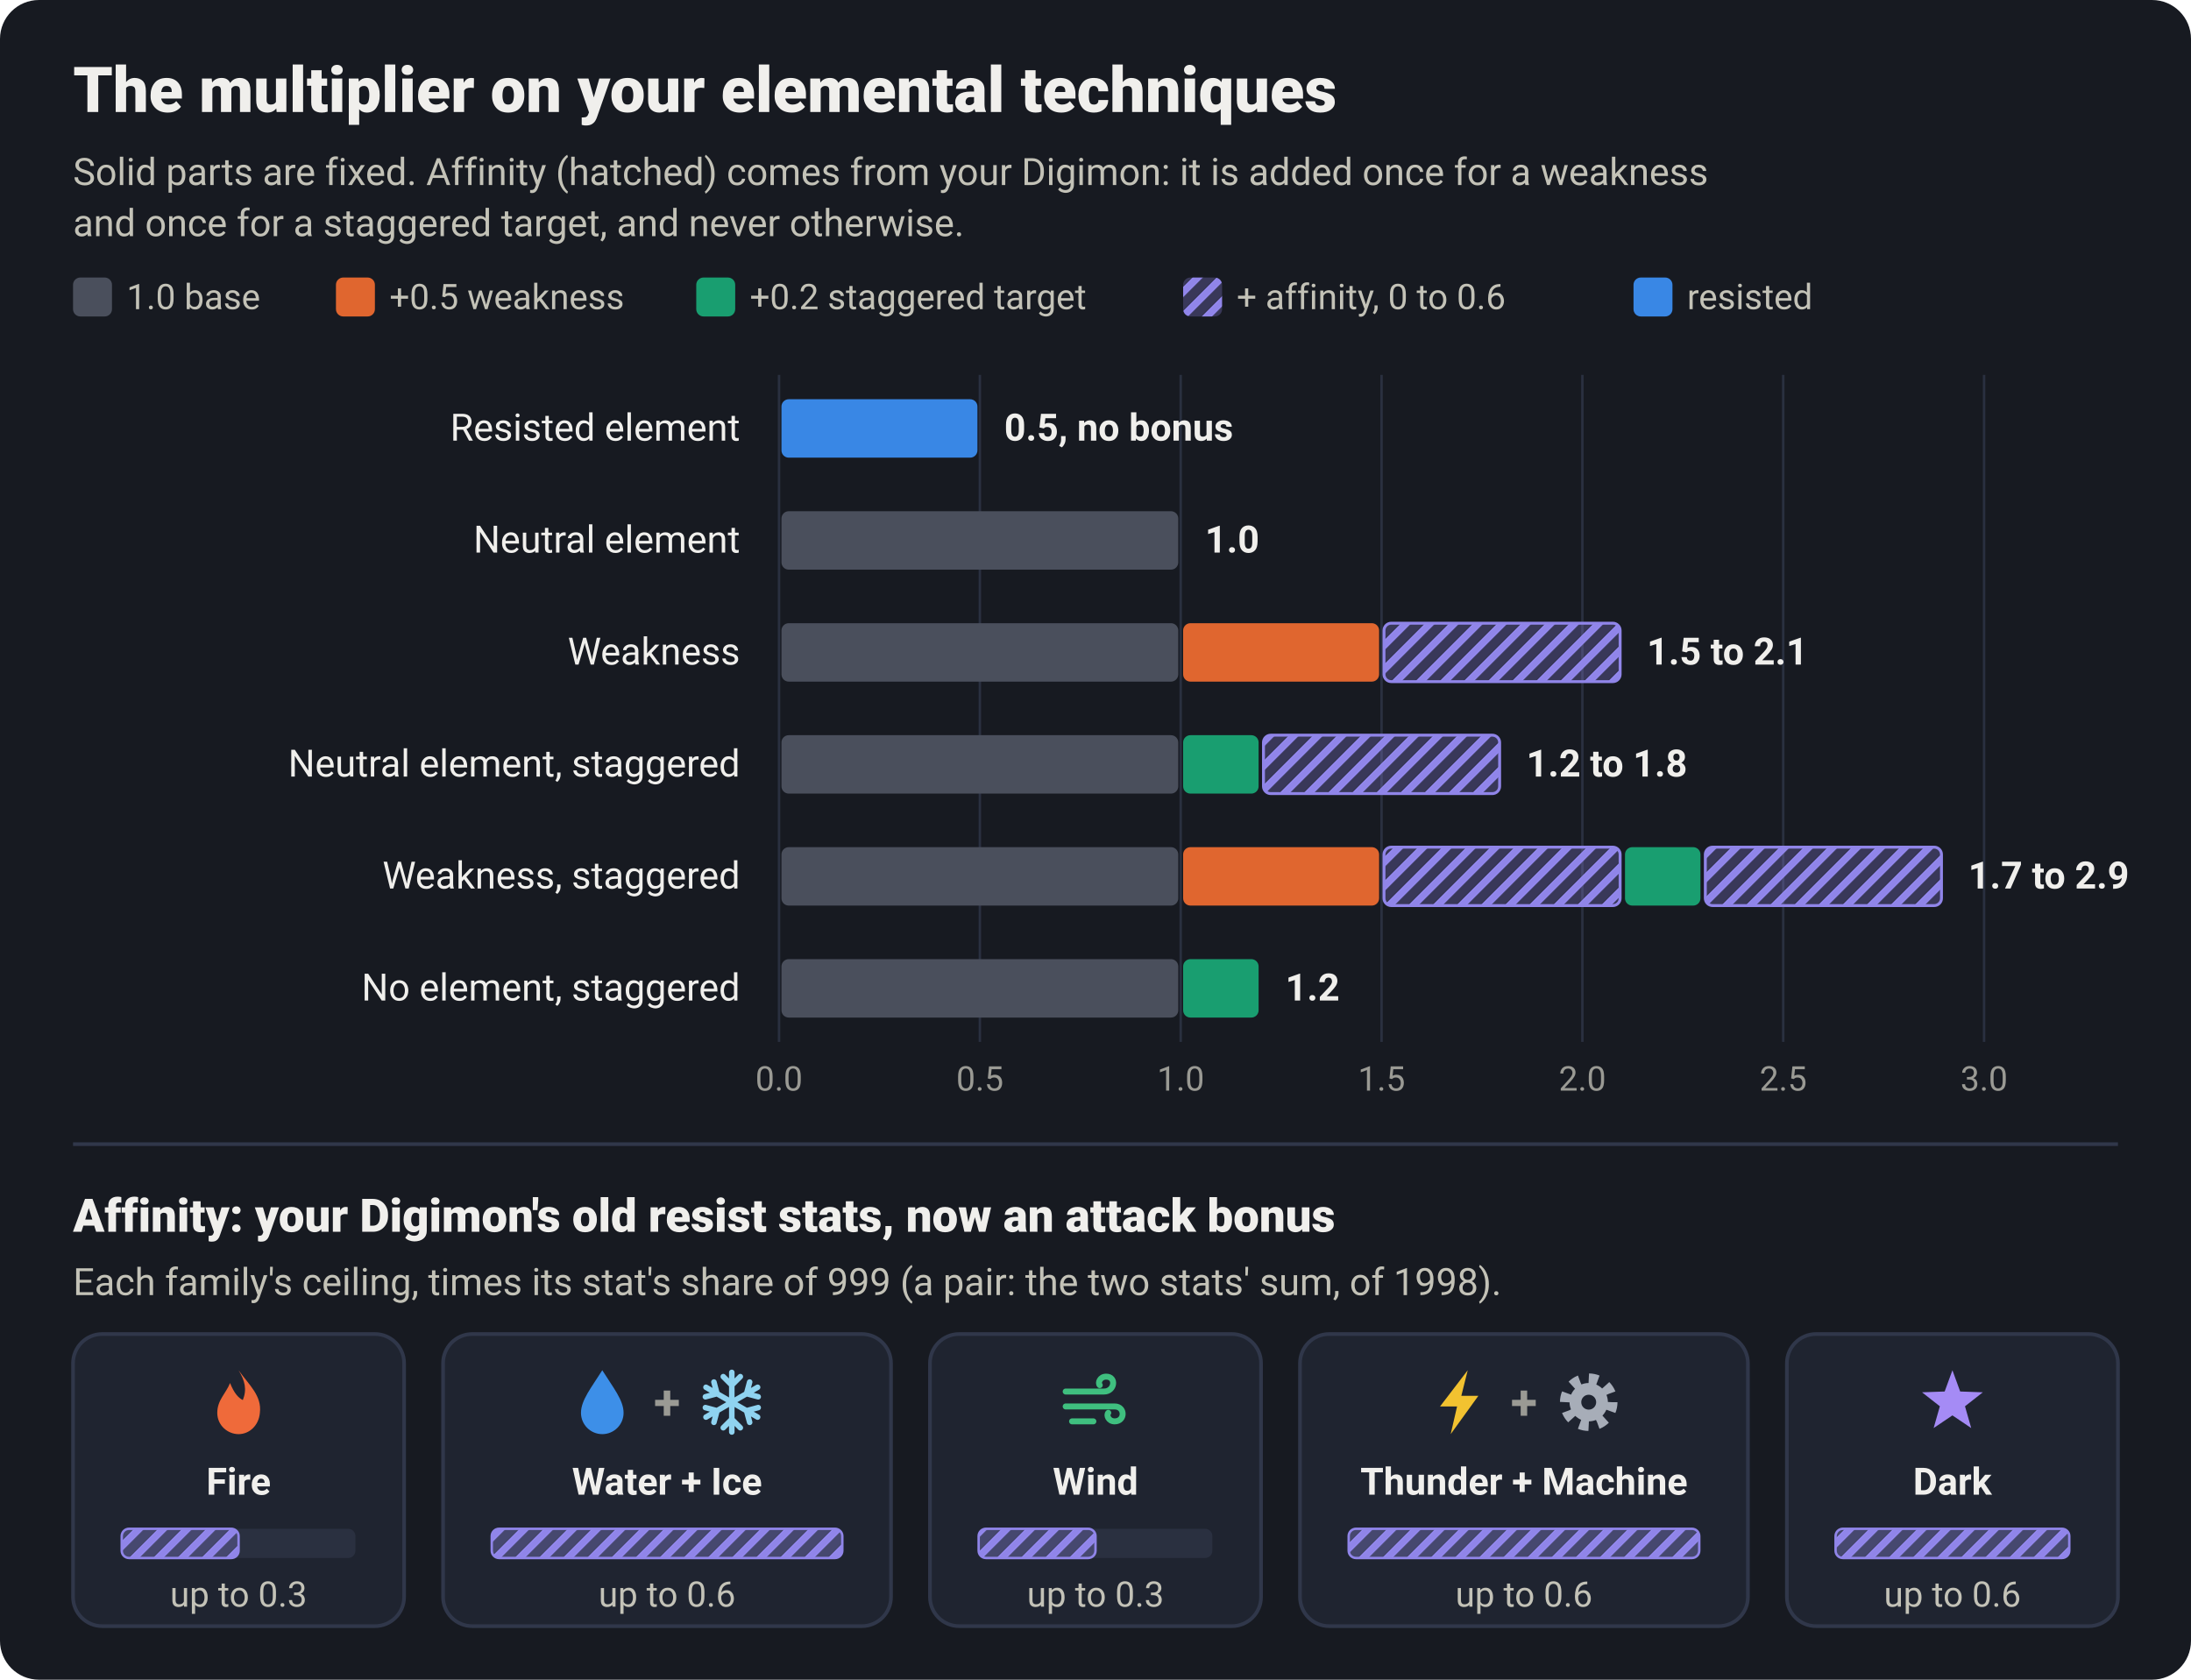
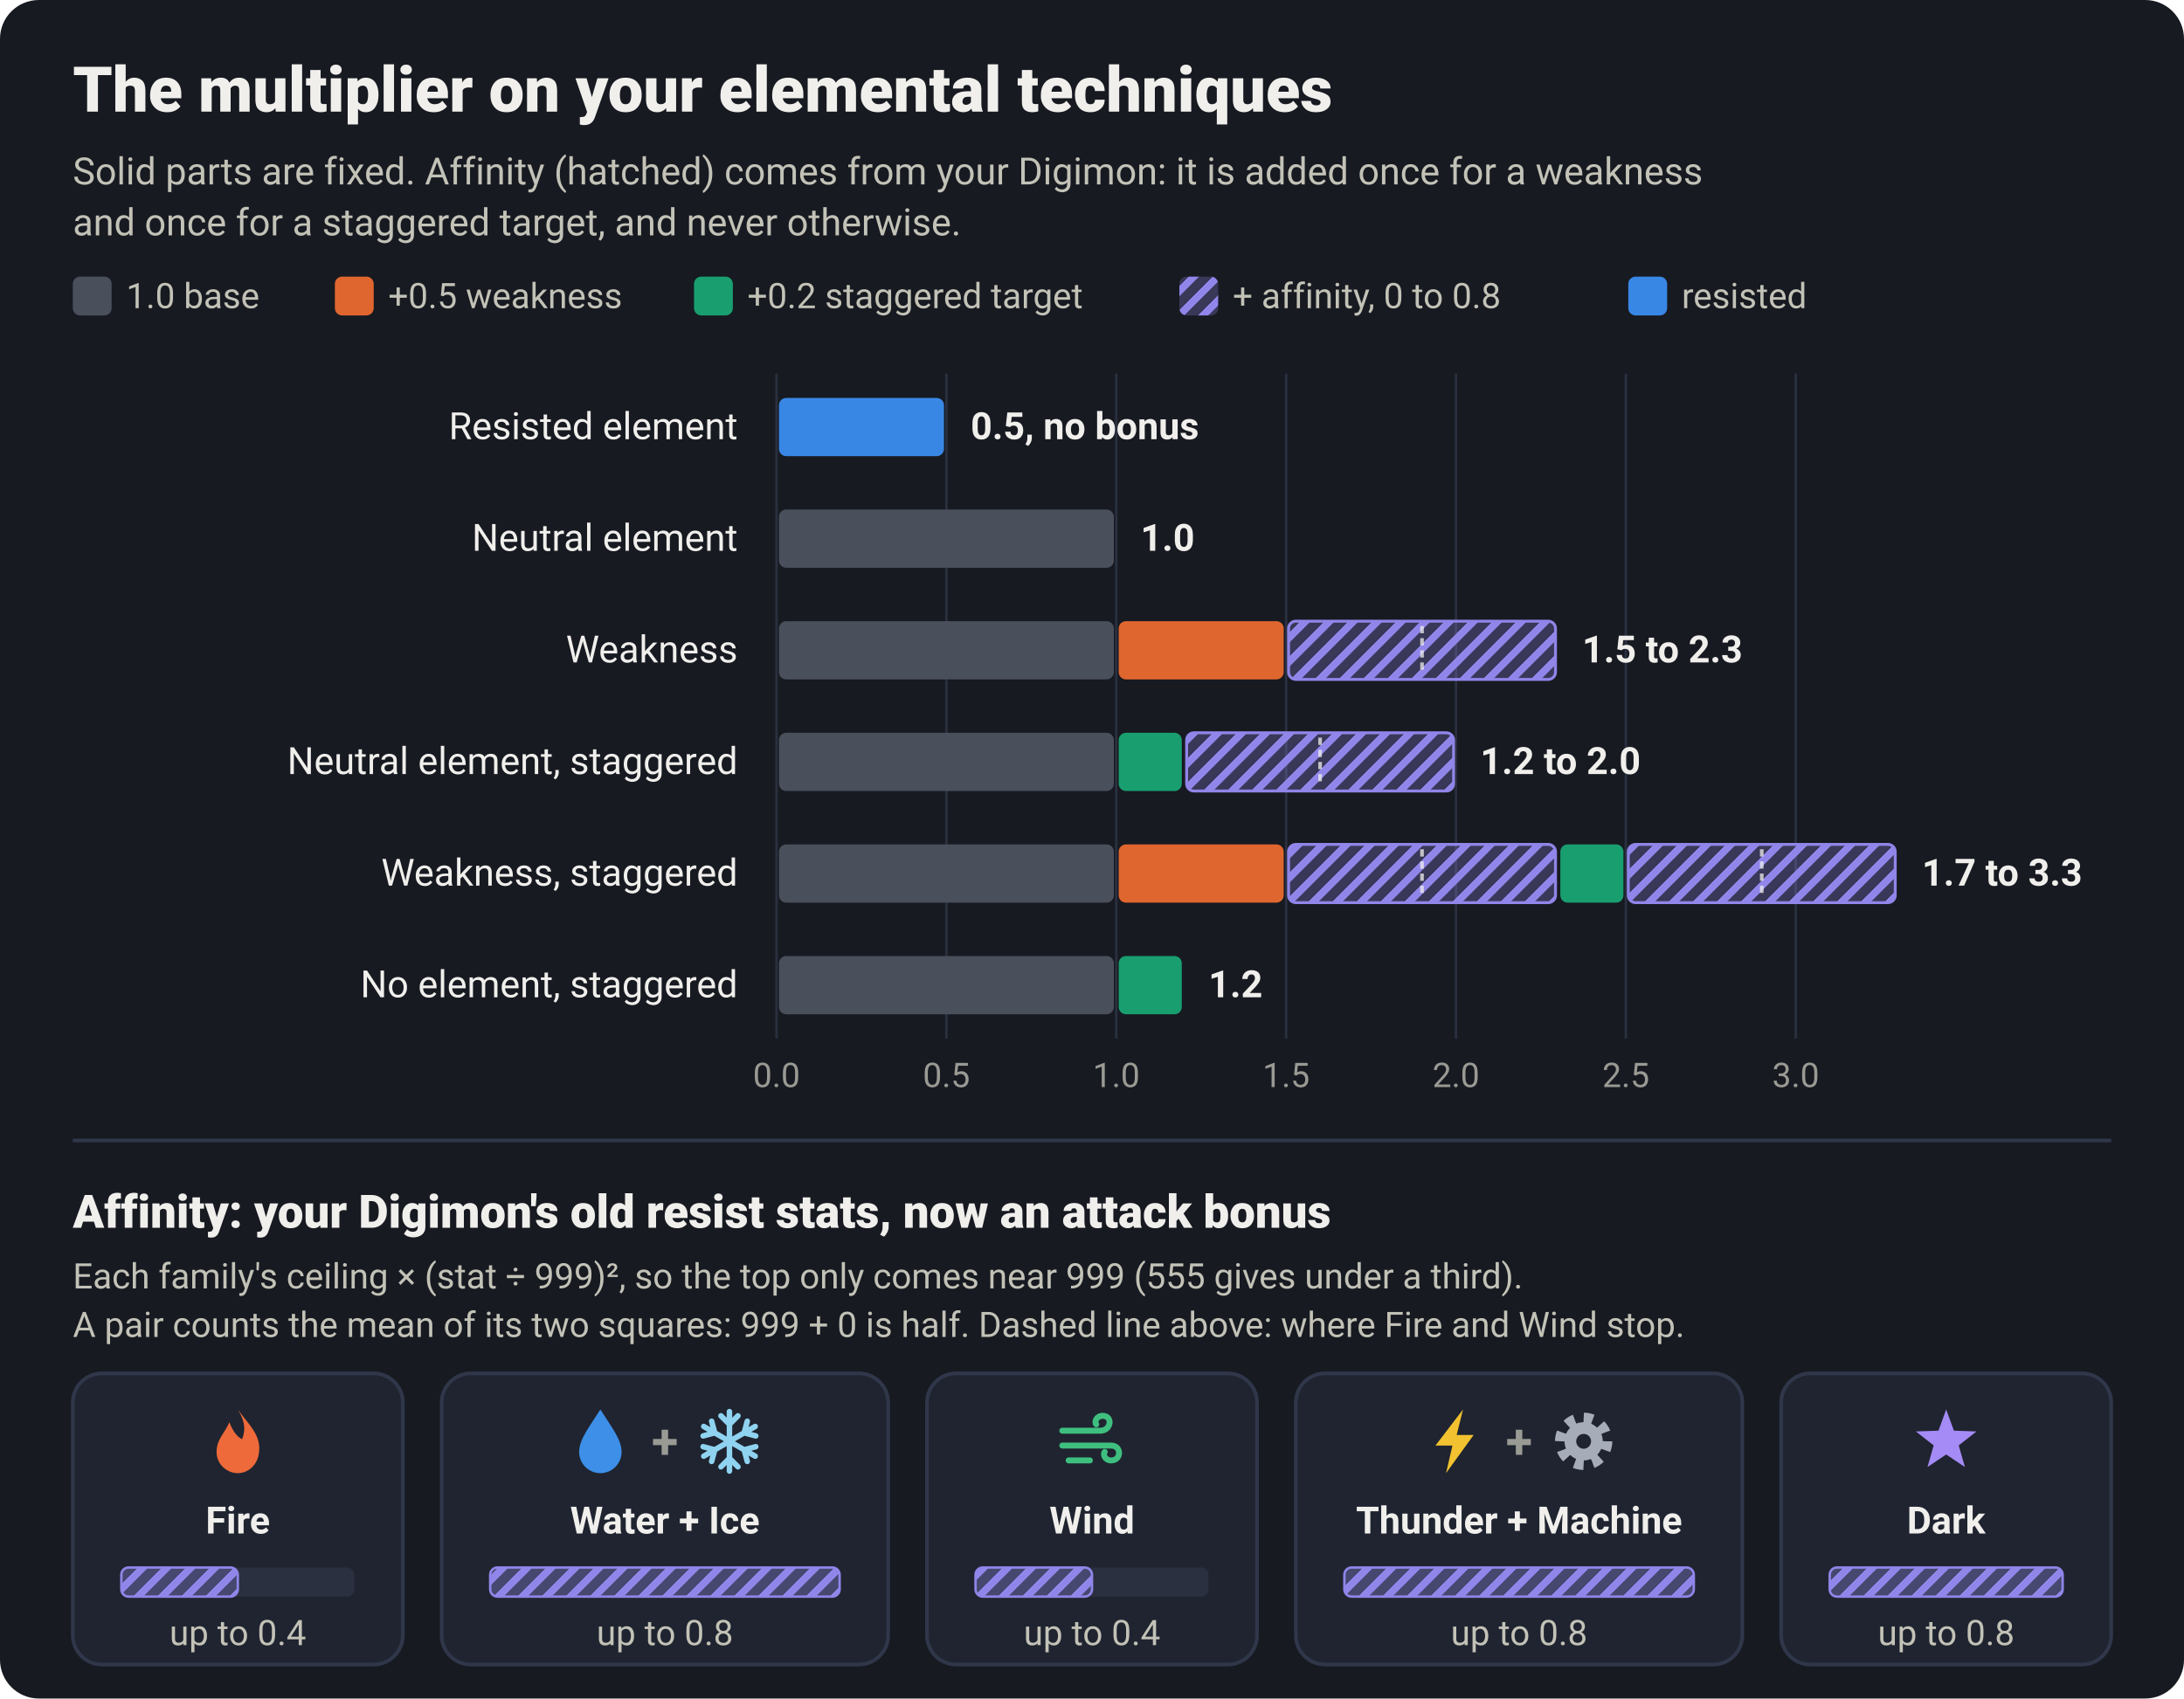
- <svg xmlns="http://www.w3.org/2000/svg" width="900" height="690" viewBox="0 0 900 690" role="img" aria-labelledby="title desc">
+ <svg xmlns="http://www.w3.org/2000/svg" width="900" height="700" viewBox="0 0 900 700" role="img" aria-labelledby="title desc">
  <defs>
    <style>text{font-family:-apple-system,BlinkMacSystemFont,"Segoe UI",Roboto,"Helvetica Neue",Arial,"Noto Sans","Liberation Sans",sans-serif}</style>
    <symbol id="i-fire" viewBox="-16 -16 32 32">
      <path fill="currentColor" d="M0,-15 C5,-8 11,-3 10,5 C9.5,11 5,15 0,15 C-5,15 -10,11 -10,5 C-10,-1 -6,-4 -4,-9 C-2,-4 0,-2 2,-1 C4,-6 3,-10 0,-15 Z" />
    </symbol>
    <symbol id="i-water" viewBox="-16 -16 32 32">
      <path fill="currentColor" d="M0,-15 C5,-7 10,-1 10,5 A10,10 0 0 1 -10,5 C-10,-1 -5,-7 0,-15 Z" />
    </symbol>
    <symbol id="i-ice" viewBox="-16 -16 32 32">
      <g stroke="currentColor" stroke-width="2.6" stroke-linecap="round" fill="none">
        <path transform="rotate(0)" d="M0,0 V-14 M-4,-12 L0,-8 L4,-12" />
        <path transform="rotate(60)" d="M0,0 V-14 M-4,-12 L0,-8 L4,-12" />
        <path transform="rotate(120)" d="M0,0 V-14 M-4,-12 L0,-8 L4,-12" />
        <path transform="rotate(180)" d="M0,0 V-14 M-4,-12 L0,-8 L4,-12" />
        <path transform="rotate(240)" d="M0,0 V-14 M-4,-12 L0,-8 L4,-12" />
        <path transform="rotate(300)" d="M0,0 V-14 M-4,-12 L0,-8 L4,-12" />
      </g>
    </symbol>
    <symbol id="i-wind" viewBox="-16 -16 32 32">
      <g stroke="currentColor" stroke-width="2.8" stroke-linecap="round" fill="none">
        <path d="M-14,-5 H4 C9,-5 10,-12 5,-12 C2,-12 1,-9 2,-8" />
        <path d="M-14,2 H9 C14,2 14,9 9,9 C6,9 5,6 6,5" />
        <path d="M-11,9 H-1" />
      </g>
    </symbol>
    <symbol id="i-thunder" viewBox="-16 -16 32 32">
      <path fill="currentColor" d="M4,-15 L-9,2 H-1 L-4,15 L9,-3 H1 Z" />
    </symbol>
    <symbol id="i-machine" viewBox="-16 -16 32 32">
      <circle r="11" fill="none" stroke="currentColor" stroke-width="5" stroke-dasharray="4.32 4.32" />
      <path fill="currentColor" fill-rule="evenodd" d="M9,0 A9,9 0 1 0 -9,0 A9,9 0 1 0 9,0 Z M3.5,0 A3.5,3.5 0 1 1 -3.5,0 A3.5,3.5 0 1 1 3.5,0 Z" />
    </symbol>
    <symbol id="i-dark" viewBox="-16 -16 32 32">
      <path fill="currentColor" d="M0.00,-15.00 L3.64,-5.02 L14.27,-4.64 L5.90,1.92 L8.82,12.14 L0.00,6.20 L-8.82,12.14 L-5.90,1.92 L-14.27,-4.64 L-3.64,-5.02 Z" />
    </symbol>
    <pattern id="hatch" width="7" height="7" patternUnits="userSpaceOnUse" patternTransform="rotate(45)">
      <rect width="7" height="7" fill="#9085e9" fill-opacity="0.28" />
      <rect width="3" height="7" fill="#9085e9" />
    </pattern>
    <linearGradient id="ladder" x1="0" x2="1">
      <stop offset="0" stop-color="#8f8e88" />
      <stop offset="1" stop-color="#c98500" />
    </linearGradient>
    <marker id="arrow" viewBox="0 0 10 10" refX="8" refY="5" markerWidth="8" markerHeight="8" orient="auto-start-reverse">
      <path d="M0,0 L10,5 L0,10 Z" fill="#c3c2b7" />
    </marker>
  </defs>
-   <rect width="900" height="690" rx="16" fill="#171a21" />
+   <rect width="900" height="700" rx="16" fill="#171a21" />
  <text x="30" y="46" font-size="26" fill="#f0efec" font-weight="800">The multiplier on your elemental techniques</text>
  <text x="30" y="76" font-size="15.5" fill="#c3c2b7">Solid parts are fixed. Affinity (hatched) comes from your Digimon: it is added once for a weakness</text>
  <text x="30" y="97" font-size="15.5" fill="#c3c2b7">and once for a staggered target, and never otherwise.</text>
  <rect x="30" y="114" width="16" height="16" rx="3" fill="#4a4f5c" />
  <text x="52" y="127" font-size="14.5" fill="#c3c2b7">1.0 base</text>
  <rect x="138" y="114" width="16" height="16" rx="3" fill="#e0662f" />
  <text x="160" y="127" font-size="14.5" fill="#c3c2b7">+0.5 weakness</text>
  <rect x="286" y="114" width="16" height="16" rx="3" fill="#199e70" />
  <text x="308" y="127" font-size="14.5" fill="#c3c2b7">+0.2 staggered target</text>
  <rect x="486" y="114" width="16" height="16" rx="3" fill="url(#hatch)" />
-   <text x="508" y="127" font-size="14.5" fill="#c3c2b7">+ affinity, 0 to 0.6</text>
+   <text x="508" y="127" font-size="14.5" fill="#c3c2b7">+ affinity, 0 to 0.8</text>
  <rect x="671" y="114" width="16" height="16" rx="3" fill="#3987e5" />
  <text x="693" y="127" font-size="14.5" fill="#c3c2b7">resisted</text>
  <line x1="320.0" y1="154" x2="320.0" y2="428" stroke="#2a3040" stroke-width="1" />
  <text x="320.0" y="448" font-size="14" fill="#9a9a94" text-anchor="middle">0.0</text>
-   <line x1="402.5" y1="154" x2="402.5" y2="428" stroke="#2a3040" stroke-width="1" />
-   <text x="402.5" y="448" font-size="14" fill="#9a9a94" text-anchor="middle">0.5</text>
-   <line x1="485.0" y1="154" x2="485.0" y2="428" stroke="#2a3040" stroke-width="1" />
-   <text x="485.0" y="448" font-size="14" fill="#9a9a94" text-anchor="middle">1.0</text>
-   <line x1="567.5" y1="154" x2="567.5" y2="428" stroke="#2a3040" stroke-width="1" />
-   <text x="567.5" y="448" font-size="14" fill="#9a9a94" text-anchor="middle">1.5</text>
-   <line x1="650.0" y1="154" x2="650.0" y2="428" stroke="#2a3040" stroke-width="1" />
-   <text x="650.0" y="448" font-size="14" fill="#9a9a94" text-anchor="middle">2.0</text>
-   <line x1="732.5" y1="154" x2="732.5" y2="428" stroke="#2a3040" stroke-width="1" />
-   <text x="732.5" y="448" font-size="14" fill="#9a9a94" text-anchor="middle">2.5</text>
-   <line x1="815.0" y1="154" x2="815.0" y2="428" stroke="#2a3040" stroke-width="1" />
-   <text x="815.0" y="448" font-size="14" fill="#9a9a94" text-anchor="middle">3.0</text>
+   <line x1="390.0" y1="154" x2="390.0" y2="428" stroke="#2a3040" stroke-width="1" />
+   <text x="390.0" y="448" font-size="14" fill="#9a9a94" text-anchor="middle">0.5</text>
+   <line x1="460.0" y1="154" x2="460.0" y2="428" stroke="#2a3040" stroke-width="1" />
+   <text x="460.0" y="448" font-size="14" fill="#9a9a94" text-anchor="middle">1.0</text>
+   <line x1="530.0" y1="154" x2="530.0" y2="428" stroke="#2a3040" stroke-width="1" />
+   <text x="530.0" y="448" font-size="14" fill="#9a9a94" text-anchor="middle">1.5</text>
+   <line x1="600.0" y1="154" x2="600.0" y2="428" stroke="#2a3040" stroke-width="1" />
+   <text x="600.0" y="448" font-size="14" fill="#9a9a94" text-anchor="middle">2.0</text>
+   <line x1="670.0" y1="154" x2="670.0" y2="428" stroke="#2a3040" stroke-width="1" />
+   <text x="670.0" y="448" font-size="14" fill="#9a9a94" text-anchor="middle">2.5</text>
+   <line x1="740.0" y1="154" x2="740.0" y2="428" stroke="#2a3040" stroke-width="1" />
+   <text x="740.0" y="448" font-size="14" fill="#9a9a94" text-anchor="middle">3.0</text>
  <text x="304" y="181" font-size="15.5" fill="#f0efec" text-anchor="end">Resisted element</text>
-   <rect x="321" y="164" width="80.5" height="24" rx="3" fill="#3987e5" />
-   <text x="412.5" y="181" font-size="15.5" fill="#f0efec" font-weight="700">0.5, no bonus</text>
+   <rect x="321.0" y="164" width="68.0" height="24" rx="3" fill="#3987e5" />
+   <text x="400.0" y="181" font-size="15.5" fill="#f0efec" font-weight="700">0.5, no bonus</text>
  <text x="304" y="227" font-size="15.5" fill="#f0efec" text-anchor="end">Neutral element</text>
-   <rect x="321" y="210" width="163.0" height="24" rx="3" fill="#4a4f5c" />
-   <text x="495.0" y="227" font-size="15.5" fill="#f0efec" font-weight="700">1.0</text>
+   <rect x="321.0" y="210" width="138.0" height="24" rx="3" fill="#4a4f5c" />
+   <text x="470.0" y="227" font-size="15.5" fill="#f0efec" font-weight="700">1.0</text>
  <text x="304" y="273" font-size="15.5" fill="#f0efec" text-anchor="end">Weakness</text>
-   <rect x="321" y="256" width="163.0" height="24" rx="3" fill="#4a4f5c" />
-   <rect x="486.0" y="256" width="80.5" height="24" rx="3" fill="#e0662f" />
-   <rect x="568.5" y="256" width="97.0" height="24" rx="3" fill="url(#hatch)" stroke="#9085e9" stroke-width="1.2" />
-   <text x="676.5" y="273" font-size="15.5" fill="#f0efec" font-weight="700">1.5 to 2.1</text>
+   <rect x="321.0" y="256" width="138.0" height="24" rx="3" fill="#4a4f5c" />
+   <rect x="461.0" y="256" width="68.0" height="24" rx="3" fill="#e0662f" />
+   <rect x="531.0" y="256" width="110.0" height="24" rx="3" fill="url(#hatch)" stroke="#9085e9" stroke-width="1.2" />
+   <line x1="586.0" y1="258" x2="586.0" y2="278" stroke="#f0efec" stroke-opacity=".75" stroke-width="1.5" stroke-dasharray="3 2" />
+   <text x="652.0" y="273" font-size="15.5" fill="#f0efec" font-weight="700">1.5 to 2.3</text>
  <text x="304" y="319" font-size="15.5" fill="#f0efec" text-anchor="end">Neutral element, staggered</text>
-   <rect x="321" y="302" width="163.0" height="24" rx="3" fill="#4a4f5c" />
-   <rect x="486.0" y="302" width="31.0" height="24" rx="3" fill="#199e70" />
-   <rect x="519.0" y="302" width="97.0" height="24" rx="3" fill="url(#hatch)" stroke="#9085e9" stroke-width="1.2" />
-   <text x="627.0" y="319" font-size="15.5" fill="#f0efec" font-weight="700">1.2 to 1.8</text>
+   <rect x="321.0" y="302" width="138.0" height="24" rx="3" fill="#4a4f5c" />
+   <rect x="461.0" y="302" width="26.0" height="24" rx="3" fill="#199e70" />
+   <rect x="489.0" y="302" width="110.0" height="24" rx="3" fill="url(#hatch)" stroke="#9085e9" stroke-width="1.2" />
+   <line x1="544.0" y1="304" x2="544.0" y2="324" stroke="#f0efec" stroke-opacity=".75" stroke-width="1.5" stroke-dasharray="3 2" />
+   <text x="610.0" y="319" font-size="15.5" fill="#f0efec" font-weight="700">1.2 to 2.0</text>
  <text x="304" y="365" font-size="15.5" fill="#f0efec" text-anchor="end">Weakness, staggered</text>
-   <rect x="321" y="348" width="163.0" height="24" rx="3" fill="#4a4f5c" />
-   <rect x="486.0" y="348" width="80.5" height="24" rx="3" fill="#e0662f" />
-   <rect x="568.5" y="348" width="97.0" height="24" rx="3" fill="url(#hatch)" stroke="#9085e9" stroke-width="1.2" />
-   <rect x="667.5" y="348" width="31.0" height="24" rx="3" fill="#199e70" />
-   <rect x="700.5" y="348" width="97.0" height="24" rx="3" fill="url(#hatch)" stroke="#9085e9" stroke-width="1.2" />
-   <text x="808.5" y="365" font-size="15.5" fill="#f0efec" font-weight="700">1.7 to 2.9</text>
+   <rect x="321.0" y="348" width="138.0" height="24" rx="3" fill="#4a4f5c" />
+   <rect x="461.0" y="348" width="68.0" height="24" rx="3" fill="#e0662f" />
+   <rect x="531.0" y="348" width="110.0" height="24" rx="3" fill="url(#hatch)" stroke="#9085e9" stroke-width="1.2" />
+   <line x1="586.0" y1="350" x2="586.0" y2="370" stroke="#f0efec" stroke-opacity=".75" stroke-width="1.5" stroke-dasharray="3 2" />
+   <rect x="643.0" y="348" width="26.0" height="24" rx="3" fill="#199e70" />
+   <rect x="671.0" y="348" width="110.0" height="24" rx="3" fill="url(#hatch)" stroke="#9085e9" stroke-width="1.2" />
+   <line x1="726.0" y1="350" x2="726.0" y2="370" stroke="#f0efec" stroke-opacity=".75" stroke-width="1.5" stroke-dasharray="3 2" />
+   <text x="792.0" y="365" font-size="15.5" fill="#f0efec" font-weight="700">1.7 to 3.3</text>
  <text x="304" y="411" font-size="15.5" fill="#f0efec" text-anchor="end">No element, staggered</text>
-   <rect x="321" y="394" width="163.0" height="24" rx="3" fill="#4a4f5c" />
-   <rect x="486.0" y="394" width="31.0" height="24" rx="3" fill="#199e70" />
-   <text x="528.0" y="411" font-size="15.5" fill="#f0efec" font-weight="700">1.2</text>
+   <rect x="321.0" y="394" width="138.0" height="24" rx="3" fill="#4a4f5c" />
+   <rect x="461.0" y="394" width="26.0" height="24" rx="3" fill="#199e70" />
+   <text x="498.0" y="411" font-size="15.5" fill="#f0efec" font-weight="700">1.2</text>
  <line x1="30" y1="470" x2="870" y2="470" stroke="#30374a" stroke-width="1.5" />
  <text x="30" y="506" font-size="19" fill="#f0efec" font-weight="800">Affinity: your Digimon's old resist stats, now an attack bonus</text>
-   <text x="30" y="532" font-size="15.5" fill="#c3c2b7">Each family's ceiling, times its stat's share of 999 (a pair: the two stats' sum, of 1998).</text>
-   <rect x="30" y="548" width="136" height="120" rx="12" fill="#1f2430" stroke="#30374a" stroke-width="1.5" />
-   <use href="#i-fire" x="84.0" y="562.0" width="28" height="28" color="#ef6a3a" />
-   <text x="98.0" y="614" font-size="15.5" fill="#f0efec" font-weight="700" text-anchor="middle">Fire</text>
-   <rect x="50" y="628" width="96" height="12" rx="3" fill="#2a3040" />
-   <rect x="50" y="628" width="48.0" height="12" rx="3" fill="url(#hatch)" stroke="#9085e9" stroke-width="1" />
-   <text x="98.0" y="660" font-size="14.5" fill="#c3c2b7" text-anchor="middle">up to 0.3</text>
-   <rect x="182" y="548" width="184" height="120" rx="12" fill="#1f2430" stroke="#30374a" stroke-width="1.5" />
-   <use href="#i-water" x="233.4" y="562.0" width="28" height="28" color="#3d8fe8" />
-   <text x="274.0" y="583" font-size="20" fill="#9a9a94" font-weight="700" text-anchor="middle">+</text>
-   <use href="#i-ice" x="286.6" y="562.0" width="28" height="28" color="#8fd3f0" />
-   <text x="274.0" y="614" font-size="15.5" fill="#f0efec" font-weight="700" text-anchor="middle">Water + Ice</text>
-   <rect x="202" y="628" width="144" height="12" rx="3" fill="#2a3040" />
-   <rect x="202" y="628" width="144.0" height="12" rx="3" fill="url(#hatch)" stroke="#9085e9" stroke-width="1" />
-   <text x="274.0" y="660" font-size="14.5" fill="#c3c2b7" text-anchor="middle">up to 0.6</text>
-   <rect x="382" y="548" width="136" height="120" rx="12" fill="#1f2430" stroke="#30374a" stroke-width="1.5" />
-   <use href="#i-wind" x="436.0" y="562.0" width="28" height="28" color="#3fbf7f" />
-   <text x="450.0" y="614" font-size="15.5" fill="#f0efec" font-weight="700" text-anchor="middle">Wind</text>
-   <rect x="402" y="628" width="96" height="12" rx="3" fill="#2a3040" />
-   <rect x="402" y="628" width="48.0" height="12" rx="3" fill="url(#hatch)" stroke="#9085e9" stroke-width="1" />
-   <text x="450.0" y="660" font-size="14.5" fill="#c3c2b7" text-anchor="middle">up to 0.3</text>
-   <rect x="534" y="548" width="184" height="120" rx="12" fill="#1f2430" stroke="#30374a" stroke-width="1.5" />
-   <use href="#i-thunder" x="585.4" y="562.0" width="28" height="28" color="#f2c230" />
-   <text x="626.0" y="583" font-size="20" fill="#9a9a94" font-weight="700" text-anchor="middle">+</text>
-   <use href="#i-machine" x="638.6" y="562.0" width="28" height="28" color="#a7adb8" />
-   <text x="626.0" y="614" font-size="15.5" fill="#f0efec" font-weight="700" text-anchor="middle">Thunder + Machine</text>
-   <rect x="554" y="628" width="144" height="12" rx="3" fill="#2a3040" />
-   <rect x="554" y="628" width="144.0" height="12" rx="3" fill="url(#hatch)" stroke="#9085e9" stroke-width="1" />
-   <text x="626.0" y="660" font-size="14.5" fill="#c3c2b7" text-anchor="middle">up to 0.6</text>
-   <rect x="734" y="548" width="136" height="120" rx="12" fill="#1f2430" stroke="#30374a" stroke-width="1.5" />
-   <use href="#i-dark" x="788.0" y="562.0" width="28" height="28" color="#a58bf5" />
-   <text x="802.0" y="614" font-size="15.5" fill="#f0efec" font-weight="700" text-anchor="middle">Dark</text>
-   <rect x="754" y="628" width="96" height="12" rx="3" fill="#2a3040" />
-   <rect x="754" y="628" width="96.0" height="12" rx="3" fill="url(#hatch)" stroke="#9085e9" stroke-width="1" />
-   <text x="802.0" y="660" font-size="14.5" fill="#c3c2b7" text-anchor="middle">up to 0.6</text>
+   <text x="30" y="531" font-size="14.5" fill="#c3c2b7">Each family's ceiling × (stat ÷ 999)², so the top only comes near 999 (555 gives under a third).</text>
+   <text x="30" y="551" font-size="14.5" fill="#c3c2b7">A pair counts the mean of its two squares: 999 + 0 is half. Dashed line above: where Fire and Wind stop.</text>
+   <rect x="30" y="566" width="136" height="120" rx="12" fill="#1f2430" stroke="#30374a" stroke-width="1.5" />
+   <use href="#i-fire" x="84.0" y="580" width="28" height="28" color="#ef6a3a" />
+   <text x="98.0" y="632" font-size="15.5" fill="#f0efec" font-weight="700" text-anchor="middle">Fire</text>
+   <rect x="50" y="646" width="96" height="12" rx="3" fill="#2a3040" />
+   <rect x="50" y="646" width="48.0" height="12" rx="3" fill="url(#hatch)" stroke="#9085e9" stroke-width="1" />
+   <text x="98.0" y="678" font-size="14.5" fill="#c3c2b7" text-anchor="middle">up to 0.4</text>
+   <rect x="182" y="566" width="184" height="120" rx="12" fill="#1f2430" stroke="#30374a" stroke-width="1.5" />
+   <use href="#i-water" x="233.4" y="580" width="28" height="28" color="#3d8fe8" />
+   <text x="274.0" y="601" font-size="20" fill="#9a9a94" font-weight="700" text-anchor="middle">+</text>
+   <use href="#i-ice" x="286.6" y="580" width="28" height="28" color="#8fd3f0" />
+   <text x="274.0" y="632" font-size="15.5" fill="#f0efec" font-weight="700" text-anchor="middle">Water + Ice</text>
+   <rect x="202" y="646" width="144" height="12" rx="3" fill="#2a3040" />
+   <rect x="202" y="646" width="144.0" height="12" rx="3" fill="url(#hatch)" stroke="#9085e9" stroke-width="1" />
+   <text x="274.0" y="678" font-size="14.5" fill="#c3c2b7" text-anchor="middle">up to 0.8</text>
+   <rect x="382" y="566" width="136" height="120" rx="12" fill="#1f2430" stroke="#30374a" stroke-width="1.5" />
+   <use href="#i-wind" x="436.0" y="580" width="28" height="28" color="#3fbf7f" />
+   <text x="450.0" y="632" font-size="15.5" fill="#f0efec" font-weight="700" text-anchor="middle">Wind</text>
+   <rect x="402" y="646" width="96" height="12" rx="3" fill="#2a3040" />
+   <rect x="402" y="646" width="48.0" height="12" rx="3" fill="url(#hatch)" stroke="#9085e9" stroke-width="1" />
+   <text x="450.0" y="678" font-size="14.5" fill="#c3c2b7" text-anchor="middle">up to 0.4</text>
+   <rect x="534" y="566" width="184" height="120" rx="12" fill="#1f2430" stroke="#30374a" stroke-width="1.5" />
+   <use href="#i-thunder" x="585.4" y="580" width="28" height="28" color="#f2c230" />
+   <text x="626.0" y="601" font-size="20" fill="#9a9a94" font-weight="700" text-anchor="middle">+</text>
+   <use href="#i-machine" x="638.6" y="580" width="28" height="28" color="#a7adb8" />
+   <text x="626.0" y="632" font-size="15.5" fill="#f0efec" font-weight="700" text-anchor="middle">Thunder + Machine</text>
+   <rect x="554" y="646" width="144" height="12" rx="3" fill="#2a3040" />
+   <rect x="554" y="646" width="144.0" height="12" rx="3" fill="url(#hatch)" stroke="#9085e9" stroke-width="1" />
+   <text x="626.0" y="678" font-size="14.5" fill="#c3c2b7" text-anchor="middle">up to 0.8</text>
+   <rect x="734" y="566" width="136" height="120" rx="12" fill="#1f2430" stroke="#30374a" stroke-width="1.5" />
+   <use href="#i-dark" x="788.0" y="580" width="28" height="28" color="#a58bf5" />
+   <text x="802.0" y="632" font-size="15.5" fill="#f0efec" font-weight="700" text-anchor="middle">Dark</text>
+   <rect x="754" y="646" width="96" height="12" rx="3" fill="#2a3040" />
+   <rect x="754" y="646" width="96.0" height="12" rx="3" fill="url(#hatch)" stroke="#9085e9" stroke-width="1" />
+   <text x="802.0" y="678" font-size="14.5" fill="#c3c2b7" text-anchor="middle">up to 0.8</text>
</svg>
